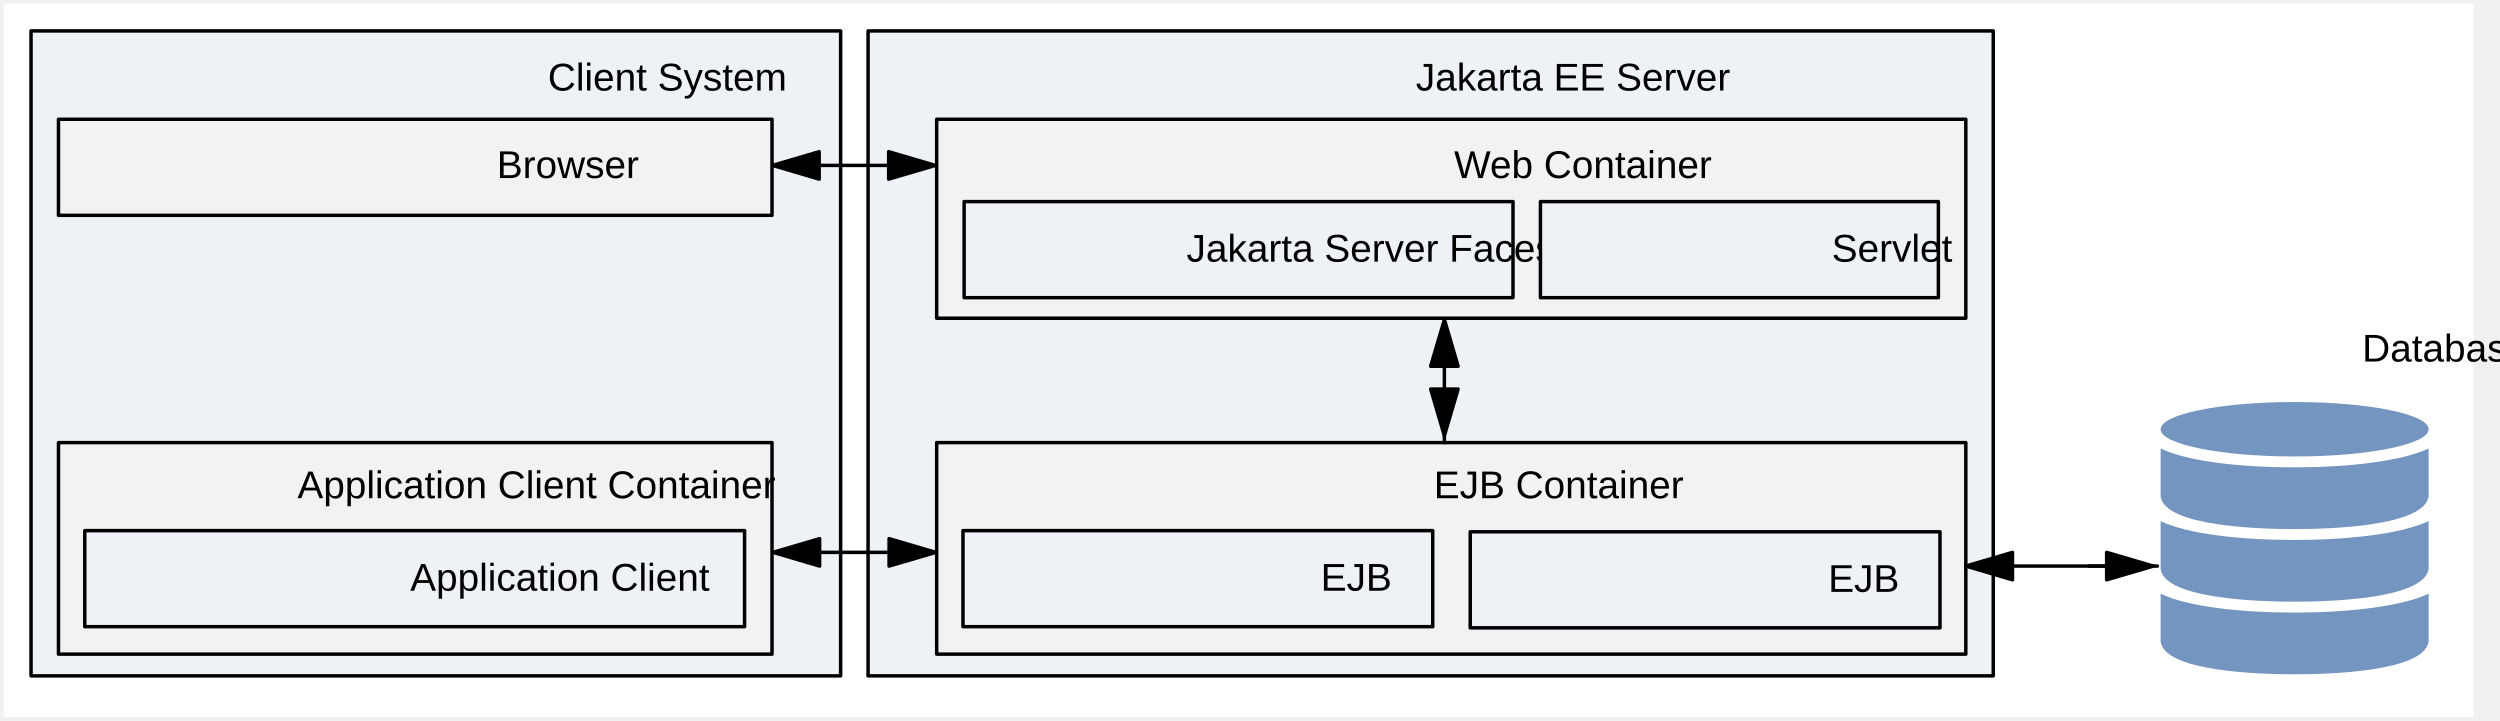
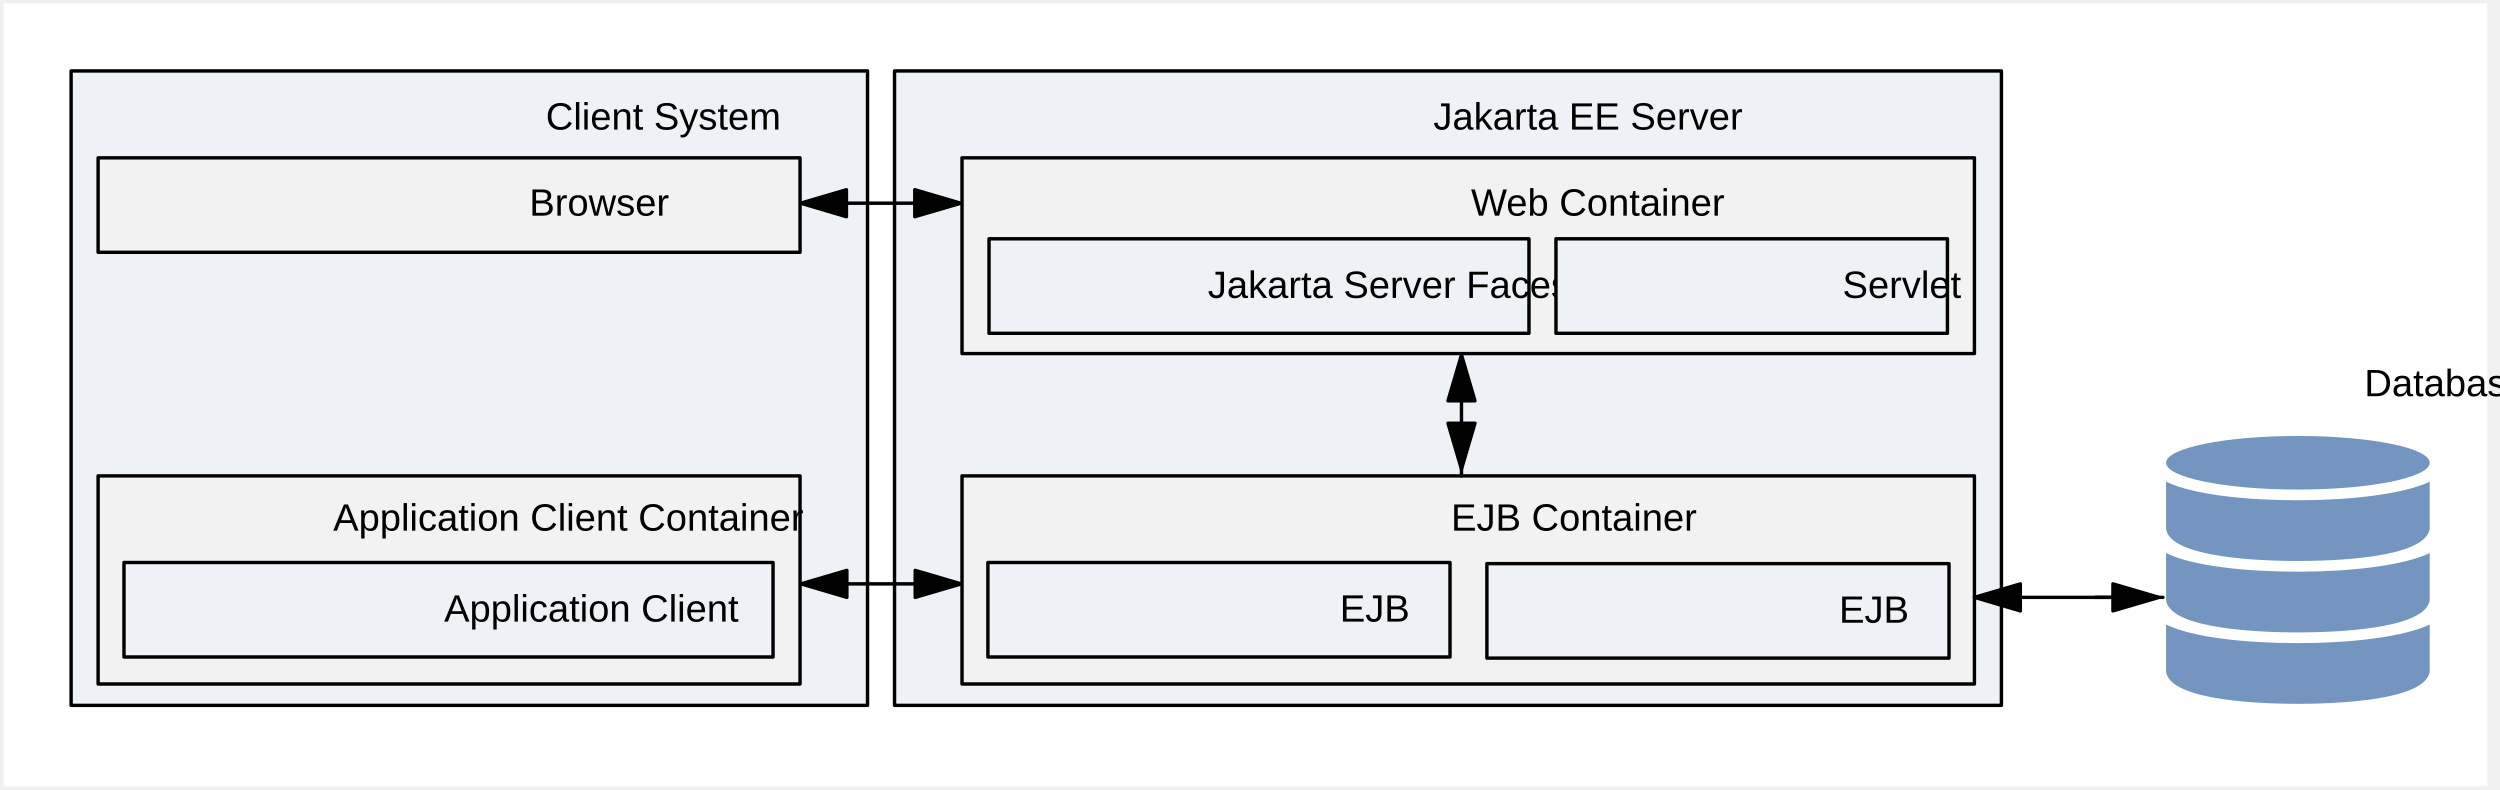
- <svg xmlns="http://www.w3.org/2000/svg" xmlns:ns1="http://schemas.microsoft.com/visio/2003/SVGExtensions/" width="7.172in" height="2.067in" viewBox="0 0 516.403 148.842" xml:space="preserve" color-interpolation-filters="sRGB" class="st10">
+ <svg xmlns="http://www.w3.org/2000/svg" xmlns:ns1="http://schemas.microsoft.com/visio/2003/SVGExtensions/" width="7.29in" height="2.303in" viewBox="0 0 524.907 165.849" xml:space="preserve" color-interpolation-filters="sRGB" class="st10">
  <ns1:documentProperties ns1:langID="1040" ns1:metric="true" ns1:viewMarkup="false">
    <ns1:userDefs>
      <ns1:ud ns1:nameU="MBSAAvail" ns1:prompt="" ns1:val="VT0(2):26" />
      <ns1:ud ns1:nameU="MBSAAddinEnabled" ns1:prompt="" ns1:val="VT0(2):26" />
      <ns1:ud ns1:nameU="MBSAAddinOutlineVisible" ns1:prompt="" ns1:val="VT0(1):26" />
    </ns1:userDefs>
  </ns1:documentProperties>
  <style type="text/css">
	
		.st1 {fill:#ffffff;stroke:none;stroke-linecap:round;stroke-linejoin:round;stroke-width:0.72}
		.st2 {fill:#eef2f7;stroke:#000000;stroke-linecap:round;stroke-linejoin:round;stroke-width:0.72}
		.st3 {fill:#f2f2f2;stroke:#000000;stroke-linecap:round;stroke-linejoin:round;stroke-width:0.72}
		.st4 {fill:none;stroke:none;stroke-linecap:round;stroke-linejoin:round;stroke-width:0.72}
		.st5 {fill:#000000;font-family:Arial;font-size:0.667em}
		.st6 {fill:#ffffff;stroke:none;stroke-linecap:butt;stroke-width:0.75}
		.st7 {fill:#7395bf;stroke:none;stroke-linecap:butt;stroke-width:0.75}
		.st8 {stroke:#000000;stroke-linecap:round;stroke-linejoin:round;stroke-width:0.72}
		.st9 {fill:#000000;stroke:#000000;stroke-linecap:round;stroke-linejoin:round;stroke-width:0.72}
		.st10 {fill:none;fill-rule:evenodd;font-size:12;overflow:visible;stroke-linecap:square;stroke-miterlimit:3}
	
	</style>
  <g ns1:mID="0" ns1:index="1" ns1:groupContext="foregroundPage">
    <ns1:pageProperties ns1:drawingScale="0.0393701" ns1:pageScale="0.0393701" ns1:drawingUnits="24" ns1:shadowOffsetX="8.50394" ns1:shadowOffsetY="-8.50394" />
    <ns1:layer ns1:name="symbols" ns1:index="0" />
    <g id="shape112-1" ns1:mID="112" ns1:groupContext="shape" transform="translate(0.72,-0.72)">
-       <rect x="0" y="1.44" width="510.236" height="147.402" class="st1" />
-     </g>
-     <g id="shape114-3" ns1:mID="114" ns1:groupContext="shape" transform="translate(6.38929,-9.22394)">
-       <rect x="0" y="15.613" width="167.244" height="133.228" class="st2" />
-     </g>
-     <g id="shape116-5" ns1:mID="116" ns1:groupContext="shape" transform="translate(12.0586,-104.362)">
-       <rect x="0" y="128.999" width="147.402" height="19.843" class="st3" />
-     </g>
-     <g id="shape118-7" ns1:mID="118" ns1:groupContext="shape" transform="translate(10.6413,-125.622)">
-       <ns1:textBlock ns1:margins="rect(4,4,4,4)" ns1:tabSpace="42.5197" />
-       <ns1:textRect cx="87.165" cy="141.932" width="174.34" height="13.819" />
-       <rect x="0" y="135.023" width="174.331" height="13.819" class="st4" />
-       <text x="62.49" y="144.33" class="st5" ns1:langID="1040">
+       <rect x="0" y="1.44" width="521.575" height="164.409" class="st1" />
+     </g>
+     <g id="shape114-3" ns1:mID="114" ns1:groupContext="shape" transform="translate(14.8932,-17.7279)">
+       <rect x="0" y="32.621" width="167.244" height="133.228" class="st2" />
+     </g>
+     <g id="shape116-5" ns1:mID="116" ns1:groupContext="shape" transform="translate(20.5625,-112.866)">
+       <rect x="0" y="146.007" width="147.402" height="19.843" class="st3" />
+     </g>
+     <g id="shape118-7" ns1:mID="118" ns1:groupContext="shape" transform="translate(19.1452,-134.126)">
+       <ns1:textBlock ns1:margins="rect(4,4,4,4)" ns1:tabSpace="42.5197" />
+       <ns1:textRect cx="80.079" cy="158.94" width="160.16" height="13.819" />
+       <rect x="0" y="152.031" width="160.157" height="13.819" class="st4" />
+       <text x="55.41" y="161.34" class="st5" ns1:langID="1040">
        <ns1:paragraph ns1:horizAlign="1" />
        <ns1:tabList />Client System</text>
    </g>
-     <g id="shape126-10" ns1:mID="126" ns1:groupContext="shape" transform="translate(12.0586,-105.779)">
-       <ns1:textBlock ns1:margins="rect(4,4,4,4)" ns1:tabSpace="42.5197" />
-       <ns1:textRect cx="65.197" cy="140.16" width="130.4" height="17.362" />
-       <rect x="0" y="131.479" width="130.394" height="17.362" class="st4" />
-       <text x="50.53" y="142.56" class="st5" ns1:langID="1040">
+     <g id="shape126-10" ns1:mID="126" ns1:groupContext="shape" transform="translate(20.5625,-114.283)">
+       <ns1:textBlock ns1:margins="rect(4,4,4,4)" ns1:tabSpace="42.5197" />
+       <ns1:textRect cx="65.197" cy="157.168" width="130.4" height="17.362" />
+       <rect x="0" y="148.487" width="130.394" height="17.362" class="st4" />
+       <text x="50.53" y="159.57" class="st5" ns1:langID="1040">
        <ns1:paragraph ns1:horizAlign="1" />
        <ns1:tabList />Browser</text>
    </g>
-     <g id="group117-13" transform="translate(442.786,-7.29283)" ns1:mID="117" ns1:groupContext="group" ns1:layerMember="0">
+     <g id="group117-13" transform="translate(451.29,-15.7968)" ns1:mID="117" ns1:groupContext="group" ns1:layerMember="0">
      <g id="group127-14" ns1:mID="127" ns1:groupContext="group" ns1:layerMember="0">
        <g id="shape128-15" ns1:mID="128" ns1:groupContext="shape" ns1:layerMember="0">
-           <path d="M62.43 97.47 L62.43 95.97 C62.43 90.49 46.76 88.09 31.21 88.09 C15.67 88.09 -0 90.49 0 95.97 L0 97.47          L0 138.42 L0 139.99 L0 140.07 C1.06 147.72 20.02 148.84 31.21 148.84 C42.4 148.84 61.37 147.72 62.43          140.07 L62.43 139.99 L62.43 138.34 L62.43 97.47 Z" class="st6" />
+           <path d="M62.43 114.47 L62.43 112.97 C62.43 107.5 46.76 105.1 31.21 105.1 C15.67 105.1 -0 107.5 0 112.97 L0 114.47          L0 155.42 L0 157 L0 157.07 C1.06 164.72 20.02 165.85 31.21 165.85 C42.4 165.85 61.37 164.72 62.43          157.07 L62.43 157 L62.43 155.35 L62.43 114.47 Z" class="st6" />
        </g>
        <g id="shape129-17" ns1:mID="129" ns1:groupContext="shape" ns1:layerMember="0" transform="translate(3.53361,-2.25)">
-           <path d="M27.68 136.09 C16.61 136.09 5.54 134.89 0 132.19 L0 140.59 L0 142.09 C0.82 148.32 20.73 148.84 27.68          148.84 C34.63 148.84 54.42 148.32 55.36 142.09 L55.36 140.59 L55.36 132.19 C49.82 134.82 38.75 136.09          27.68 136.09 Z" class="st7" />
+           <path d="M27.68 153.1 C16.61 153.1 5.54 151.9 0 149.2 L0 157.6 L0 159.1 C0.82 165.32 20.73 165.85 27.68 165.85          C34.63 165.85 54.42 165.32 55.36 159.1 L55.36 157.6 L55.36 149.2 C49.82 151.82 38.75 153.1 27.68          153.1 Z" class="st7" />
        </g>
        <g id="shape130-19" ns1:mID="130" ns1:groupContext="shape" ns1:layerMember="0" transform="translate(3.53361,-17.25)">
-           <path d="M27.68 136.09 C16.61 136.09 5.54 134.89 0 132.19 L0 140.59 L0 142.09 C0.82 148.32 20.73 148.84 27.68          148.84 C34.63 148.84 54.42 148.32 55.36 142.09 L55.36 140.59 L55.36 132.19 C49.82 134.82 38.75 136.09          27.68 136.09 Z" class="st7" />
+           <path d="M27.68 153.1 C16.61 153.1 5.54 151.9 0 149.2 L0 157.6 L0 159.1 C0.82 165.32 20.73 165.85 27.68 165.85          C34.63 165.85 54.42 165.32 55.36 159.1 L55.36 157.6 L55.36 149.2 C49.82 151.82 38.75 153.1 27.68          153.1 Z" class="st7" />
        </g>
        <g id="shape131-21" ns1:mID="131" ns1:groupContext="shape" ns1:layerMember="0" transform="translate(3.53361,-32.25)">
-           <path d="M27.68 136.09 C16.61 136.09 5.54 134.89 0 132.19 L0 140.59 L0 142.09 C0.82 148.32 20.73 148.84 27.68          148.84 C34.63 148.84 54.42 148.32 55.36 142.09 L55.36 140.59 L55.36 132.19 C49.82 134.82 38.75 136.09          27.68 136.09 Z" class="st7" />
+           <path d="M27.68 153.1 C16.61 153.1 5.54 151.9 0 149.2 L0 157.6 L0 159.1 C0.82 165.32 20.73 165.85 27.68 165.85          C34.63 165.85 54.42 165.32 55.36 159.1 L55.36 157.6 L55.36 149.2 C49.82 151.82 38.75 153.1 27.68          153.1 Z" class="st7" />
        </g>
        <g id="shape132-23" ns1:mID="132" ns1:groupContext="shape" ns1:layerMember="0" transform="translate(3.53361,-47.25)">
-           <ellipse cx="27.68" cy="143.217" rx="27.68" ry="5.625" class="st7" />
+           <ellipse cx="27.68" cy="160.224" rx="27.68" ry="5.625" class="st7" />
        </g>
      </g>
    </g>
-     <g id="shape138-25" ns1:mID="138" ns1:groupContext="shape" transform="translate(440.09,-70.1688)">
-       <ns1:textBlock ns1:margins="rect(4,4,4,4)" ns1:tabSpace="42.5197" />
-       <ns1:textRect cx="24.966" cy="142.464" width="49.94" height="12.756" />
-       <rect x="0" y="136.086" width="49.932" height="12.756" class="st4" />
-       <text x="7.84" y="144.86" class="st5" ns1:langID="1040">
+     <g id="shape138-25" ns1:mID="138" ns1:groupContext="shape" transform="translate(448.594,-78.6728)">
+       <ns1:textBlock ns1:margins="rect(4,4,4,4)" ns1:tabSpace="42.5197" />
+       <ns1:textRect cx="24.966" cy="159.471" width="49.94" height="12.756" />
+       <rect x="0" y="153.094" width="49.932" height="12.756" class="st4" />
+       <text x="7.84" y="161.87" class="st5" ns1:langID="1040">
        <ns1:paragraph ns1:horizAlign="1" />
        <ns1:tabList />Database</text>
    </g>
-     <g id="shape139-28" ns1:mID="139" ns1:groupContext="shape" transform="translate(12.0586,-13.7121)">
-       <rect x="0" y="105.141" width="147.402" height="43.701" class="st3" />
-     </g>
-     <g id="shape125-30" ns1:mID="125" ns1:groupContext="shape" transform="translate(13.2397,-40.405)">
-       <ns1:textBlock ns1:margins="rect(4,4,4,4)" ns1:tabSpace="42.5197" />
-       <ns1:textRect cx="57.52" cy="140.928" width="115.04" height="15.827" />
-       <rect x="0" y="133.015" width="115.039" height="15.827" class="st4" />
-       <text x="8.16" y="143.33" class="st5" ns1:langID="1040">
+     <g id="shape139-28" ns1:mID="139" ns1:groupContext="shape" transform="translate(20.5625,-22.2161)">
+       <rect x="0" y="122.149" width="147.402" height="43.701" class="st3" />
+     </g>
+     <g id="shape125-30" ns1:mID="125" ns1:groupContext="shape" transform="translate(21.7436,-48.909)">
+       <ns1:textBlock ns1:margins="rect(4,4,4,4)" ns1:tabSpace="42.5197" />
+       <ns1:textRect cx="57.52" cy="157.936" width="115.04" height="15.827" />
+       <rect x="0" y="150.023" width="115.039" height="15.827" class="st4" />
+       <text x="8.16" y="160.34" class="st5" ns1:langID="1040">
        <ns1:paragraph ns1:horizAlign="1" />
        <ns1:tabList />Application Client Container</text>
    </g>
-     <g id="shape140-33" ns1:mID="140" ns1:groupContext="shape" transform="translate(17.4917,-19.3814)">
-       <rect x="0" y="128.999" width="136.299" height="19.843" class="st2" />
-     </g>
-     <g id="shape119-35" ns1:mID="119" ns1:groupContext="shape" transform="translate(17.4917,-19.3814)">
-       <ns1:textBlock ns1:margins="rect(4,4,4,4)" ns1:tabSpace="42.5197" />
-       <ns1:textRect cx="58.11" cy="139.009" width="116.23" height="19.665" />
-       <rect x="0" y="129.176" width="116.22" height="19.665" class="st4" />
-       <text x="27.2" y="141.41" class="st5" ns1:langID="1040">
+     <g id="shape140-33" ns1:mID="140" ns1:groupContext="shape" transform="translate(25.9956,-27.8854)">
+       <rect x="0" y="146.007" width="136.299" height="19.843" class="st2" />
+     </g>
+     <g id="shape119-35" ns1:mID="119" ns1:groupContext="shape" transform="translate(25.9956,-27.8854)">
+       <ns1:textBlock ns1:margins="rect(4,4,4,4)" ns1:tabSpace="42.5197" />
+       <ns1:textRect cx="58.11" cy="156.017" width="116.23" height="19.665" />
+       <rect x="0" y="146.184" width="116.22" height="19.665" class="st4" />
+       <text x="27.2" y="158.42" class="st5" ns1:langID="1040">
        <ns1:paragraph ns1:horizAlign="1" />
        <ns1:tabList />Application Client</text>
    </g>
-     <g id="shape115-38" ns1:mID="115" ns1:groupContext="shape" transform="translate(179.303,-9.22394)">
-       <rect x="0" y="15.613" width="232.441" height="133.228" class="st2" />
-     </g>
-     <g id="shape141-40" ns1:mID="141" ns1:groupContext="shape" transform="translate(193.476,-83.1019)">
-       <rect x="0" y="107.739" width="212.598" height="41.102" class="st3" />
-     </g>
-     <g id="shape142-42" ns1:mID="142" ns1:groupContext="shape" transform="translate(189.224,-125.622)">
-       <ns1:textBlock ns1:margins="rect(4,4,4,4)" ns1:tabSpace="42.5197" />
-       <ns1:textRect cx="95.669" cy="141.932" width="191.34" height="13.819" />
-       <rect x="0" y="135.023" width="191.339" height="13.819" class="st4" />
-       <text x="63.21" y="144.33" class="st5" ns1:langID="1040">
+     <g id="shape115-38" ns1:mID="115" ns1:groupContext="shape" transform="translate(187.807,-17.7279)">
+       <rect x="0" y="32.621" width="232.441" height="133.228" class="st2" />
+     </g>
+     <g id="shape141-40" ns1:mID="141" ns1:groupContext="shape" transform="translate(201.98,-91.6058)">
+       <rect x="0" y="124.747" width="212.598" height="41.102" class="st3" />
+     </g>
+     <g id="shape142-42" ns1:mID="142" ns1:groupContext="shape" transform="translate(197.728,-134.126)">
+       <ns1:textBlock ns1:margins="rect(4,4,4,4)" ns1:tabSpace="42.5197" />
+       <ns1:textRect cx="95.669" cy="158.94" width="191.34" height="13.819" />
+       <rect x="0" y="152.031" width="191.339" height="13.819" class="st4" />
+       <text x="63.21" y="161.34" class="st5" ns1:langID="1040">
        <ns1:paragraph ns1:horizAlign="1" />
        <ns1:tabList />Jakarta EE Server</text>
    </g>
-     <g id="shape143-45" ns1:mID="143" ns1:groupContext="shape" transform="translate(193.476,-105.779)">
-       <ns1:textBlock ns1:margins="rect(4,4,4,4)" ns1:tabSpace="42.5197" />
-       <ns1:textRect cx="93.543" cy="140.16" width="187.09" height="17.362" />
-       <rect x="0" y="131.479" width="187.087" height="17.362" class="st4" />
-       <text x="66.86" y="142.56" class="st5" ns1:langID="1040">
+     <g id="shape143-45" ns1:mID="143" ns1:groupContext="shape" transform="translate(201.98,-114.283)">
+       <ns1:textBlock ns1:margins="rect(4,4,4,4)" ns1:tabSpace="42.5197" />
+       <ns1:textRect cx="93.543" cy="157.168" width="187.09" height="17.362" />
+       <rect x="0" y="148.487" width="187.087" height="17.362" class="st4" />
+       <text x="66.86" y="159.57" class="st5" ns1:langID="1040">
        <ns1:paragraph ns1:horizAlign="1" />
        <ns1:tabList />Web Container</text>
    </g>
-     <g id="shape144-48" ns1:mID="144" ns1:groupContext="shape" transform="translate(193.476,-13.7121)">
-       <rect x="0" y="105.141" width="212.598" height="43.701" class="st3" />
-     </g>
-     <g id="shape145-50" ns1:mID="145" ns1:groupContext="shape" transform="translate(194.657,-40.405)">
-       <ns1:textBlock ns1:margins="rect(4,4,4,4)" ns1:tabSpace="42.5197" />
-       <ns1:textRect cx="87.284" cy="140.928" width="174.57" height="15.827" />
-       <rect x="0" y="133.015" width="174.567" height="15.827" class="st4" />
-       <text x="61.49" y="143.33" class="st5" ns1:langID="1040">
+     <g id="shape144-48" ns1:mID="144" ns1:groupContext="shape" transform="translate(201.98,-22.2161)">
+       <rect x="0" y="122.149" width="212.598" height="43.701" class="st3" />
+     </g>
+     <g id="shape145-50" ns1:mID="145" ns1:groupContext="shape" transform="translate(203.161,-48.909)">
+       <ns1:textBlock ns1:margins="rect(4,4,4,4)" ns1:tabSpace="42.5197" />
+       <ns1:textRect cx="87.284" cy="157.936" width="174.57" height="15.827" />
+       <rect x="0" y="150.023" width="174.567" height="15.827" class="st4" />
+       <text x="61.49" y="160.34" class="st5" ns1:langID="1040">
        <ns1:paragraph ns1:horizAlign="1" />
        <ns1:tabList />EJB Container</text>
    </g>
-     <g id="shape146-53" ns1:mID="146" ns1:groupContext="shape" transform="translate(198.909,-19.3814)">
-       <rect x="0" y="128.999" width="97.041" height="19.843" class="st2" />
-     </g>
-     <g id="shape147-55" ns1:mID="147" ns1:groupContext="shape" transform="translate(198.909,-19.3814)">
-       <ns1:textBlock ns1:margins="rect(4,4,4,4)" ns1:tabSpace="42.5197" />
-       <ns1:textRect cx="41.221" cy="139.009" width="82.45" height="19.665" />
-       <rect x="0" y="129.176" width="82.441" height="19.665" class="st4" />
-       <text x="33.88" y="141.41" class="st5" ns1:langID="1040">
+     <g id="shape146-53" ns1:mID="146" ns1:groupContext="shape" transform="translate(207.413,-27.8854)">
+       <rect x="0" y="146.007" width="97.041" height="19.843" class="st2" />
+     </g>
+     <g id="shape147-55" ns1:mID="147" ns1:groupContext="shape" transform="translate(207.413,-27.8854)">
+       <ns1:textBlock ns1:margins="rect(4,4,4,4)" ns1:tabSpace="42.5197" />
+       <ns1:textRect cx="41.221" cy="156.017" width="82.45" height="19.665" />
+       <rect x="0" y="146.184" width="82.441" height="19.665" class="st4" />
+       <text x="33.88" y="158.42" class="st5" ns1:langID="1040">
        <ns1:paragraph ns1:horizAlign="1" />
        <ns1:tabList />EJB</text>
    </g>
-     <g id="shape148-58" ns1:mID="148" ns1:groupContext="shape" transform="translate(199.145,-87.3539)">
-       <rect x="0" y="128.999" width="113.386" height="19.843" class="st2" />
-     </g>
-     <g id="shape149-60" ns1:mID="149" ns1:groupContext="shape" transform="translate(199.145,-87.3539)">
-       <ns1:textBlock ns1:margins="rect(4,4,4,4)" ns1:tabSpace="42.5197" />
-       <ns1:textRect cx="43.937" cy="139.009" width="87.88" height="19.665" />
-       <rect x="0" y="129.176" width="87.874" height="19.665" class="st4" />
-       <text x="5.92" y="141.41" class="st5" ns1:langID="1040">
+     <g id="shape148-58" ns1:mID="148" ns1:groupContext="shape" transform="translate(207.649,-95.8578)">
+       <rect x="0" y="146.007" width="113.386" height="19.843" class="st2" />
+     </g>
+     <g id="shape149-60" ns1:mID="149" ns1:groupContext="shape" transform="translate(207.649,-95.8578)">
+       <ns1:textBlock ns1:margins="rect(4,4,4,4)" ns1:tabSpace="42.5197" />
+       <ns1:textRect cx="43.937" cy="156.017" width="87.88" height="19.665" />
+       <rect x="0" y="146.184" width="87.874" height="19.665" class="st4" />
+       <text x="5.92" y="158.42" class="st5" ns1:langID="1040">
        <ns1:paragraph ns1:horizAlign="1" />
        <ns1:tabList />Jakarta Server Faces</text>
    </g>
-     <g id="shape150-63" ns1:mID="150" ns1:groupContext="shape" transform="translate(318.2,-87.3539)">
-       <rect x="0" y="128.999" width="82.205" height="19.843" class="st2" />
-     </g>
-     <g id="shape151-65" ns1:mID="151" ns1:groupContext="shape" transform="translate(318.2,-87.3539)">
-       <ns1:textBlock ns1:margins="rect(4,4,4,4)" ns1:tabSpace="42.5197" />
-       <ns1:textRect cx="32.598" cy="139.009" width="65.2" height="19.665" />
-       <rect x="0" y="129.176" width="65.197" height="19.665" class="st4" />
-       <text x="20.15" y="141.41" class="st5" ns1:langID="1040">
+     <g id="shape150-63" ns1:mID="150" ns1:groupContext="shape" transform="translate(326.704,-95.8578)">
+       <rect x="0" y="146.007" width="82.205" height="19.843" class="st2" />
+     </g>
+     <g id="shape151-65" ns1:mID="151" ns1:groupContext="shape" transform="translate(326.704,-95.8578)">
+       <ns1:textBlock ns1:margins="rect(4,4,4,4)" ns1:tabSpace="42.5197" />
+       <ns1:textRect cx="32.598" cy="156.017" width="65.2" height="19.665" />
+       <rect x="0" y="146.184" width="65.197" height="19.665" class="st4" />
+       <text x="20.15" y="158.42" class="st5" ns1:langID="1040">
        <ns1:paragraph ns1:horizAlign="1" />
        <ns1:tabList />Servlet</text>
    </g>
-     <g id="shape152-68" ns1:mID="152" ns1:groupContext="shape" transform="translate(303.696,-19.1452)">
-       <rect x="0" y="128.999" width="97.041" height="19.843" class="st2" />
-     </g>
-     <g id="shape153-70" ns1:mID="153" ns1:groupContext="shape" transform="translate(303.696,-19.1452)">
-       <ns1:textBlock ns1:margins="rect(4,4,4,4)" ns1:tabSpace="42.5197" />
-       <ns1:textRect cx="41.268" cy="139.009" width="82.54" height="19.665" />
-       <rect x="0" y="129.176" width="82.536" height="19.665" class="st4" />
-       <text x="33.93" y="141.41" class="st5" ns1:langID="1040">
+     <g id="shape152-68" ns1:mID="152" ns1:groupContext="shape" transform="translate(312.2,-27.6491)">
+       <rect x="0" y="146.007" width="97.041" height="19.843" class="st2" />
+     </g>
+     <g id="shape153-70" ns1:mID="153" ns1:groupContext="shape" transform="translate(312.2,-27.6491)">
+       <ns1:textBlock ns1:margins="rect(4,4,4,4)" ns1:tabSpace="42.5197" />
+       <ns1:textRect cx="41.268" cy="156.017" width="82.54" height="19.665" />
+       <rect x="0" y="146.184" width="82.536" height="19.665" class="st4" />
+       <text x="33.93" y="158.42" class="st5" ns1:langID="1040">
        <ns1:paragraph ns1:horizAlign="1" />
        <ns1:tabList />EJB</text>
    </g>
-     <g id="shape154-73" ns1:mID="154" ns1:groupContext="shape" transform="translate(149.516,91.4287) rotate(-90)">
-       <path d="M0 148.84 L20.59 148.84" class="st8" />
-     </g>
-     <g id="shape155-76" ns1:mID="155" ns1:groupContext="shape" transform="translate(295.523,229.215) scale(1,-1)">
-       <path d="M5.67 148.84 L0 148.84 L2.83 139.2 L5.67 148.84 Z" class="st9" />
-     </g>
-     <g id="shape156-78" ns1:mID="156" ns1:groupContext="shape" transform="translate(301.192,-73.1806) scale(-1,1)">
-       <path d="M5.67 148.84 L0 148.84 L2.83 139.2 L5.67 148.84 Z" class="st9" />
-     </g>
-     <g id="shape133-80" ns1:mID="133" ns1:groupContext="shape" transform="translate(431.48,265.782) scale(1,-1)">
-       <path d="M0 148.84 L14.17 148.84" class="st8" />
-     </g>
-     <g id="shape134-83" ns1:mID="134" ns1:groupContext="shape" transform="translate(438.048,265.782) rotate(180)">
-       <path d="M0 148.84 L27.16 148.84" class="st8" />
-     </g>
-     <g id="shape135-86" ns1:mID="135" ns1:groupContext="shape" transform="translate(584.006,119.775) rotate(90) scale(-1,1)">
-       <path d="M5.67 148.84 L0 148.84 L2.83 139.2 L5.67 148.84 Z" class="st9" />
-     </g>
-     <g id="shape136-88" ns1:mID="136" ns1:groupContext="shape" transform="translate(266.871,114.106) rotate(-90) scale(-1,1)">
-       <path d="M5.67 148.84 L0 148.84 L2.83 139.2 L5.67 148.84 Z" class="st9" />
-     </g>
-     <g id="shape137-90" ns1:mID="137" ns1:groupContext="shape" transform="translate(187.807,183.01) rotate(180)">
-       <path d="M0 148.84 L20.59 148.84" class="st8" />
-     </g>
-     <g id="shape157-93" ns1:mID="157" ns1:groupContext="shape" transform="translate(332.396,37.0035) rotate(90) scale(-1,1)">
-       <path d="M5.67 148.84 L0 148.84 L2.83 139.2 L5.67 148.84 Z" class="st9" />
-     </g>
-     <g id="shape158-95" ns1:mID="158" ns1:groupContext="shape" transform="translate(20.3627,31.3342) rotate(-90) scale(-1,1)">
-       <path d="M5.67 148.84 L0 148.84 L2.83 139.2 L5.67 148.84 Z" class="st9" />
-     </g>
-     <g id="shape159-97" ns1:mID="159" ns1:groupContext="shape" transform="translate(187.895,262.947) rotate(180)">
-       <path d="M0 148.84 L20.59 148.84" class="st8" />
-     </g>
-     <g id="shape160-100" ns1:mID="160" ns1:groupContext="shape" transform="translate(332.485,116.94) rotate(90) scale(-1,1)">
-       <path d="M5.67 148.84 L0 148.84 L2.83 139.2 L5.67 148.84 Z" class="st9" />
-     </g>
-     <g id="shape161-102" ns1:mID="161" ns1:groupContext="shape" transform="translate(20.4513,111.271) rotate(-90) scale(-1,1)">
-       <path d="M5.67 148.84 L0 148.84 L2.83 139.2 L5.67 148.84 Z" class="st9" />
+     <g id="shape154-73" ns1:mID="154" ns1:groupContext="shape" transform="translate(141.012,99.9326) rotate(-90)">
+       <path d="M0 165.85 L20.59 165.85" class="st8" />
+     </g>
+     <g id="shape155-76" ns1:mID="155" ns1:groupContext="shape" transform="translate(304.027,254.727) scale(1,-1)">
+       <path d="M5.67 165.85 L0 165.85 L2.83 156.21 L5.67 165.85 Z" class="st9" />
+     </g>
+     <g id="shape156-78" ns1:mID="156" ns1:groupContext="shape" transform="translate(309.696,-81.6846) scale(-1,1)">
+       <path d="M5.67 165.85 L0 165.85 L2.83 156.21 L5.67 165.85 Z" class="st9" />
+     </g>
+     <g id="shape133-80" ns1:mID="133" ns1:groupContext="shape" transform="translate(439.984,291.294) scale(1,-1)">
+       <path d="M0 165.85 L14.17 165.85" class="st8" />
+     </g>
+     <g id="shape134-83" ns1:mID="134" ns1:groupContext="shape" transform="translate(446.552,291.294) rotate(180)">
+       <path d="M0 165.85 L27.16 165.85" class="st8" />
+     </g>
+     <g id="shape135-86" ns1:mID="135" ns1:groupContext="shape" transform="translate(609.518,128.279) rotate(90) scale(-1,1)">
+       <path d="M5.67 165.85 L0 165.85 L2.83 156.21 L5.67 165.85 Z" class="st9" />
+     </g>
+     <g id="shape136-88" ns1:mID="136" ns1:groupContext="shape" transform="translate(258.367,122.61) rotate(-90) scale(-1,1)">
+       <path d="M5.67 165.85 L0 165.85 L2.83 156.21 L5.67 165.85 Z" class="st9" />
+     </g>
+     <g id="shape137-90" ns1:mID="137" ns1:groupContext="shape" transform="translate(196.311,208.522) rotate(180)">
+       <path d="M0 165.85 L20.59 165.85" class="st8" />
+     </g>
+     <g id="shape157-93" ns1:mID="157" ns1:groupContext="shape" transform="translate(357.908,45.5074) rotate(90) scale(-1,1)">
+       <path d="M5.67 165.85 L0 165.85 L2.83 156.21 L5.67 165.85 Z" class="st9" />
+     </g>
+     <g id="shape158-95" ns1:mID="158" ns1:groupContext="shape" transform="translate(11.8587,39.8381) rotate(-90) scale(-1,1)">
+       <path d="M5.67 165.85 L0 165.85 L2.83 156.21 L5.67 165.85 Z" class="st9" />
+     </g>
+     <g id="shape159-97" ns1:mID="159" ns1:groupContext="shape" transform="translate(196.399,288.459) rotate(180)">
+       <path d="M0 165.85 L20.59 165.85" class="st8" />
+     </g>
+     <g id="shape160-100" ns1:mID="160" ns1:groupContext="shape" transform="translate(357.997,125.444) rotate(90) scale(-1,1)">
+       <path d="M5.67 165.85 L0 165.85 L2.83 156.21 L5.67 165.85 Z" class="st9" />
+     </g>
+     <g id="shape161-102" ns1:mID="161" ns1:groupContext="shape" transform="translate(11.9473,119.775) rotate(-90) scale(-1,1)">
+       <path d="M5.67 165.85 L0 165.85 L2.83 156.21 L5.67 165.85 Z" class="st9" />
    </g>
  </g>
</svg>
